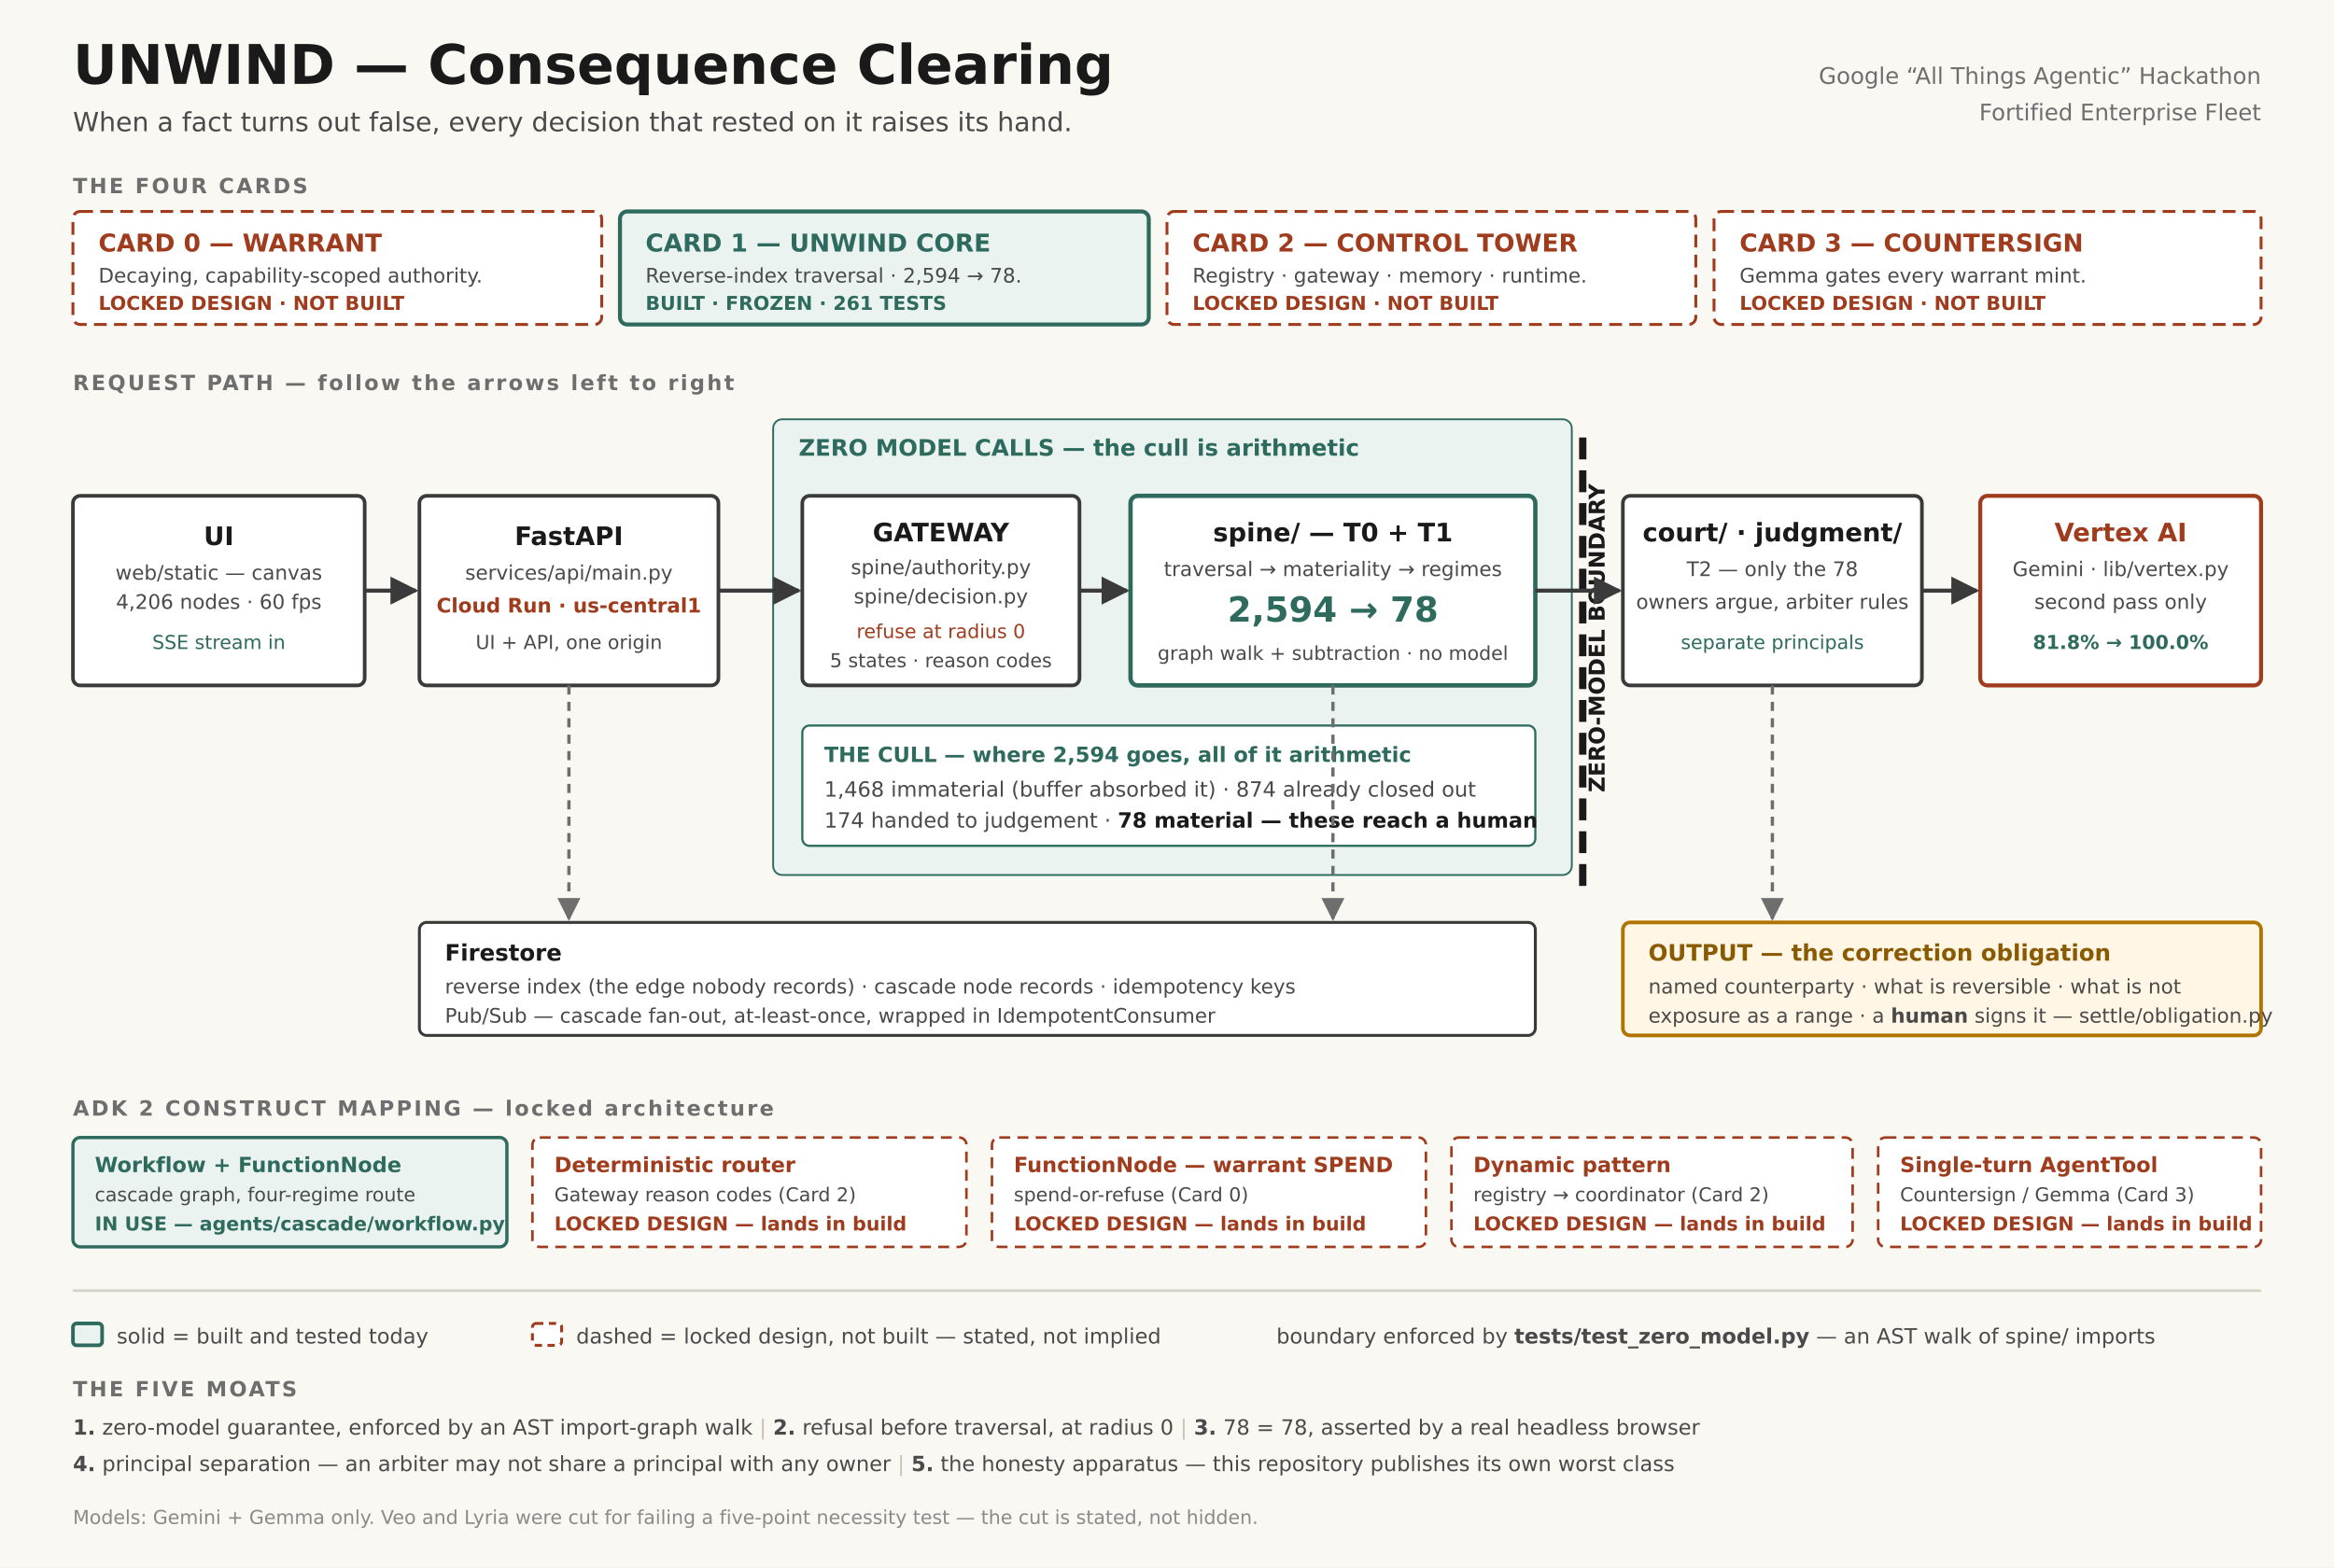
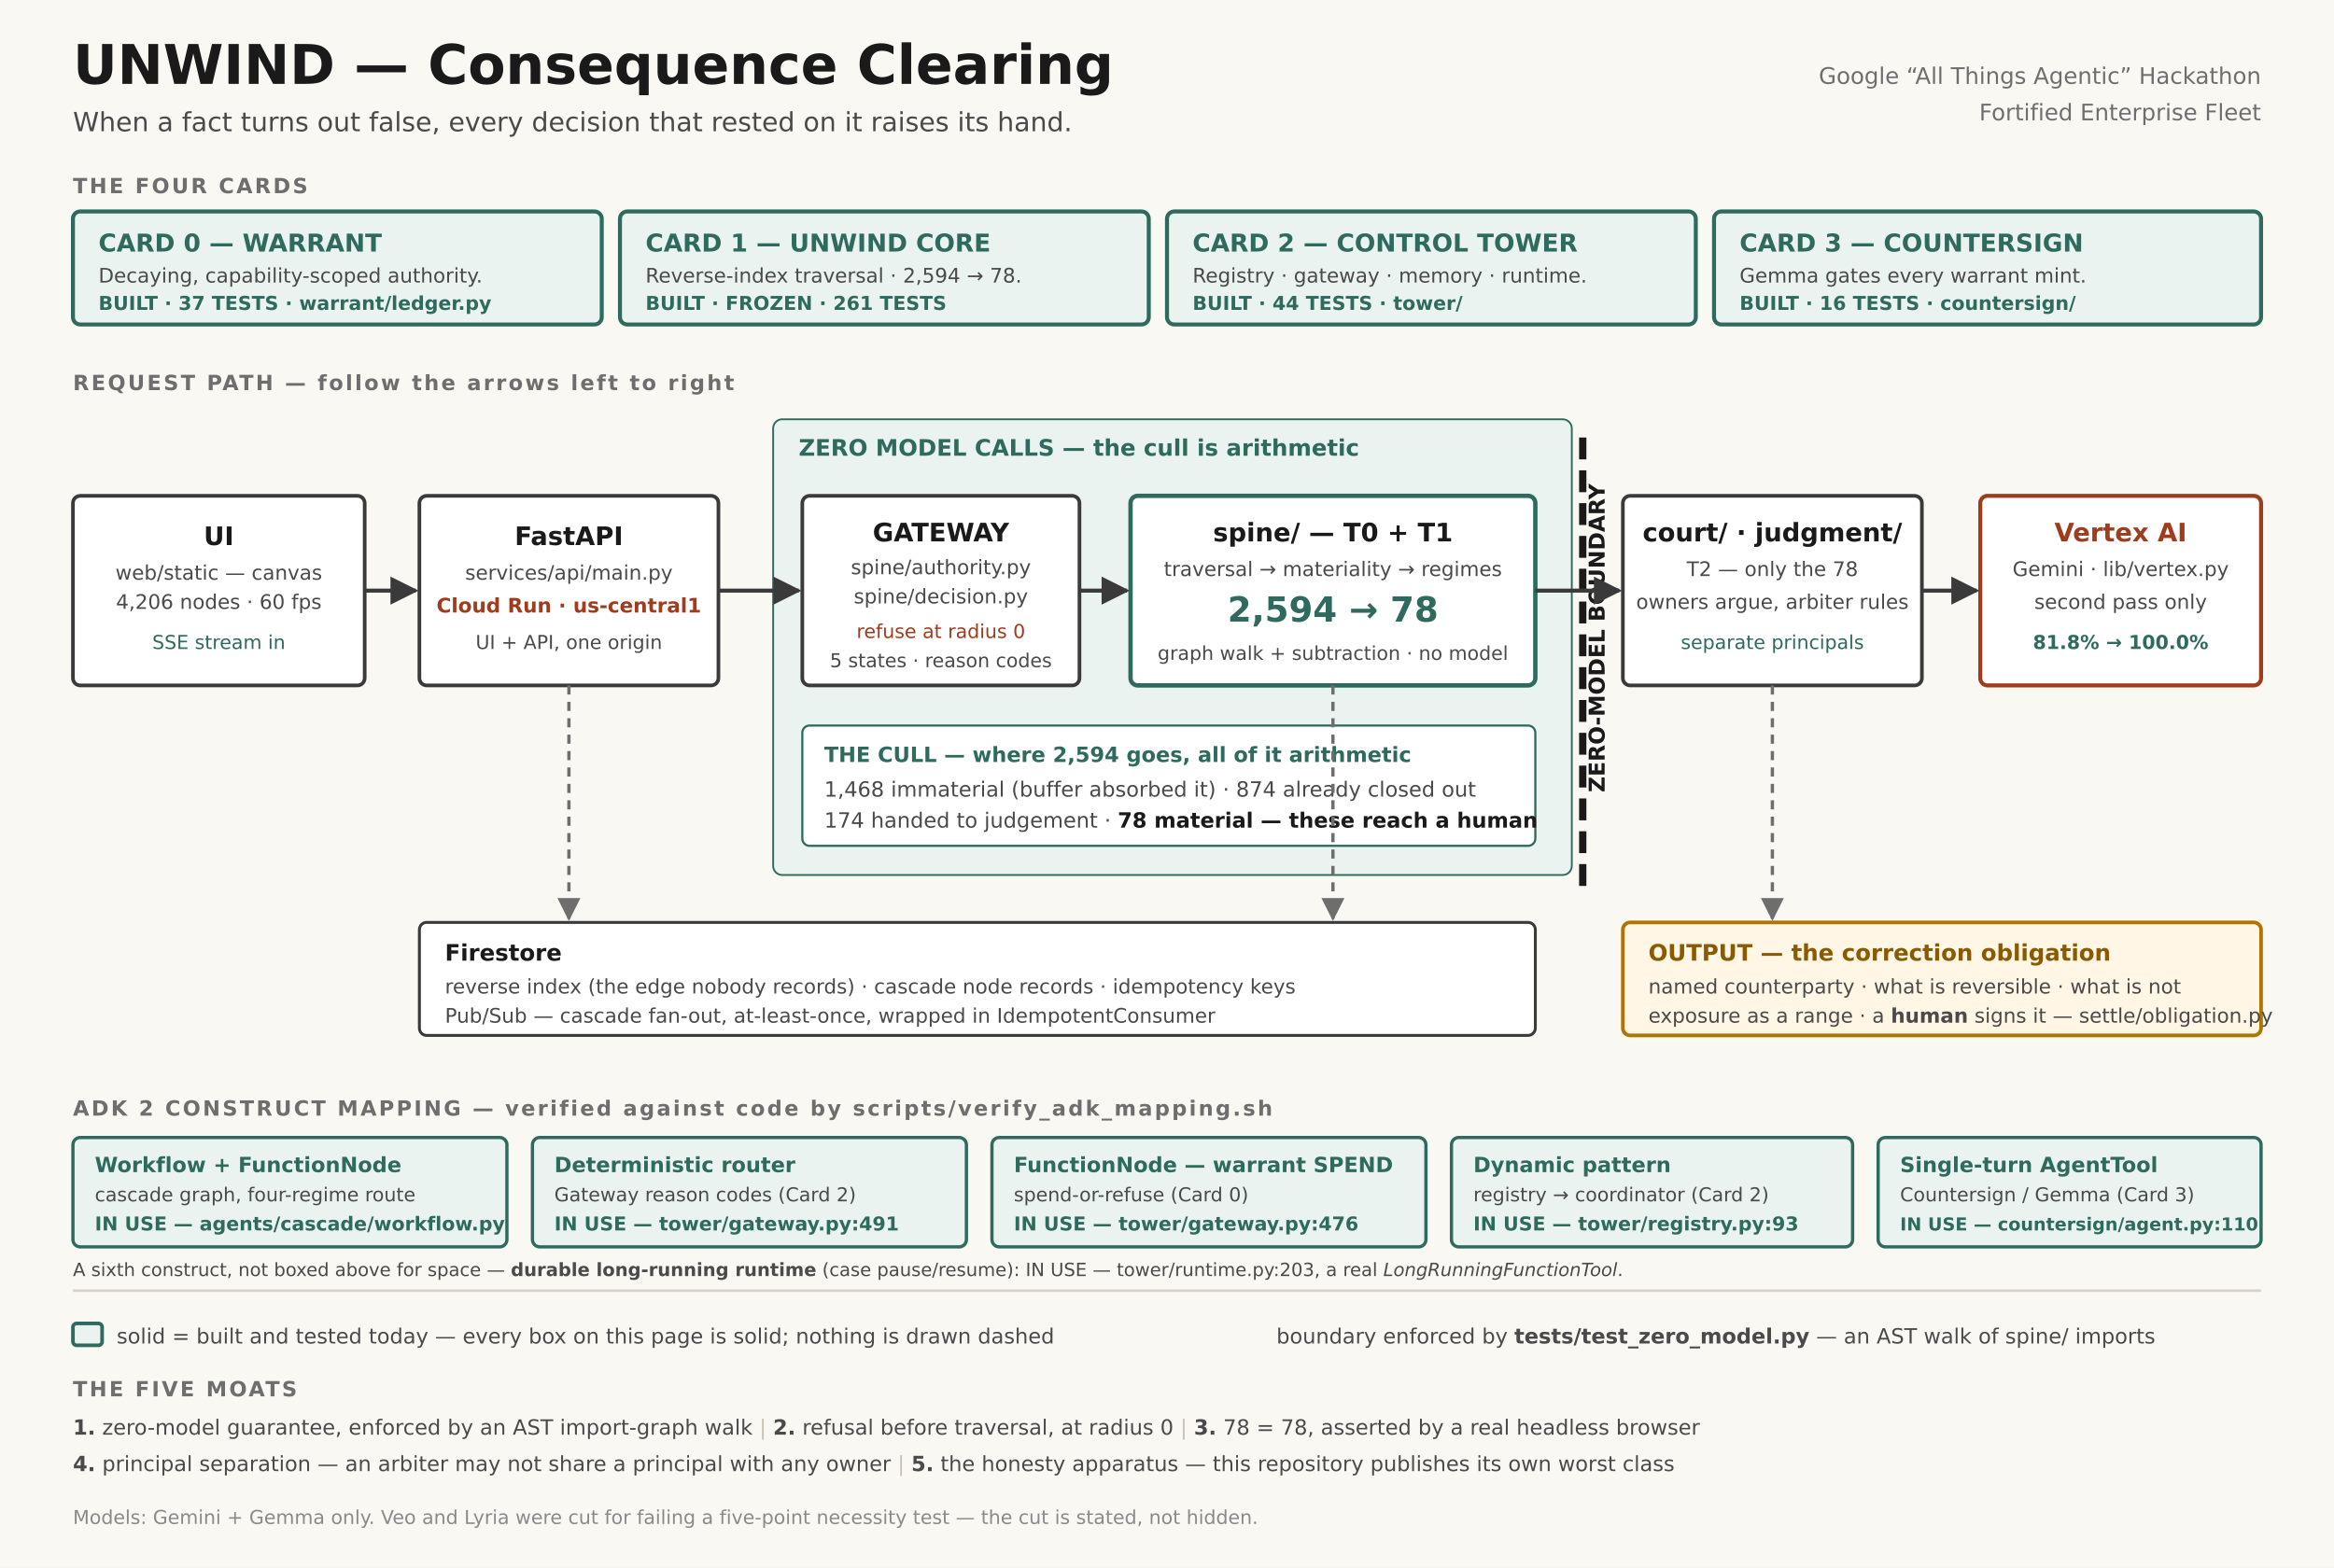
<svg xmlns="http://www.w3.org/2000/svg" width="1280" height="860" viewBox="0 0 1280 860" font-family="'DejaVu Sans','Helvetica Neue',Helvetica,Arial,sans-serif">
  <defs>
    <marker id="arrow" viewBox="0 0 10 10" refX="9" refY="5" markerWidth="7" markerHeight="7" orient="auto-start-reverse">
      <path d="M 0 0 L 10 5 L 0 10 z" fill="#3A3A3A" />
    </marker>
    <marker id="arrowLight" viewBox="0 0 10 10" refX="9" refY="5" markerWidth="7" markerHeight="7" orient="auto-start-reverse">
      <path d="M 0 0 L 10 5 L 0 10 z" fill="#6E6E6E" />
    </marker>
  </defs>
  <rect width="1280" height="860" fill="#FAF8F3" />
  <text x="40" y="46" font-size="30" font-weight="700" fill="#1A1A1A">UNWIND — Consequence Clearing</text>
  <text x="40" y="72" font-size="14.5" fill="#4A4A4A">When a fact turns out false, every decision that rested on it raises its hand.</text>
  <text x="1240" y="46" font-size="12.5" fill="#6E6E6E" text-anchor="end">Google “All Things Agentic” Hackathon</text>
  <text x="1240" y="66" font-size="12.5" fill="#6E6E6E" text-anchor="end">Fortified Enterprise Fleet</text>
  <text x="40" y="106" font-size="11.5" font-weight="700" fill="#6E6E6E" letter-spacing="1.2">THE FOUR CARDS</text>
-   <rect x="40" y="116" width="290" height="62" rx="4" fill="#FFFFFF" stroke="#A03C1E" stroke-width="1.6" stroke-dasharray="7 4" />
-   <text x="54" y="138" font-size="13.5" font-weight="700" fill="#A03C1E">CARD 0 — WARRANT</text>
+   <rect x="40" y="116" width="290" height="62" rx="4" fill="#EAF3EF" stroke="#2E6B5E" stroke-width="2.2" />
+   <text x="54" y="138" font-size="13.5" font-weight="700" fill="#2E6B5E">CARD 0 — WARRANT</text>
  <text x="54" y="155" font-size="11" fill="#4A4A4A">Decaying, capability-scoped authority.</text>
-   <text x="54" y="170" font-size="10.5" font-weight="700" fill="#A03C1E">LOCKED DESIGN · NOT BUILT</text>
+   <text x="54" y="170" font-size="10.5" font-weight="700" fill="#2E6B5E">BUILT · 37 TESTS · warrant/ledger.py</text>
  <rect x="340" y="116" width="290" height="62" rx="4" fill="#EAF3EF" stroke="#2E6B5E" stroke-width="2.2" />
  <text x="354" y="138" font-size="13.5" font-weight="700" fill="#2E6B5E">CARD 1 — UNWIND CORE</text>
  <text x="354" y="155" font-size="11" fill="#4A4A4A">Reverse-index traversal · 2,594 → 78.</text>
  <text x="354" y="170" font-size="10.5" font-weight="700" fill="#2E6B5E">BUILT · FROZEN · 261 TESTS</text>
-   <rect x="640" y="116" width="290" height="62" rx="4" fill="#FFFFFF" stroke="#A03C1E" stroke-width="1.6" stroke-dasharray="7 4" />
-   <text x="654" y="138" font-size="13.5" font-weight="700" fill="#A03C1E">CARD 2 — CONTROL TOWER</text>
+   <rect x="640" y="116" width="290" height="62" rx="4" fill="#EAF3EF" stroke="#2E6B5E" stroke-width="2.2" />
+   <text x="654" y="138" font-size="13.5" font-weight="700" fill="#2E6B5E">CARD 2 — CONTROL TOWER</text>
  <text x="654" y="155" font-size="11" fill="#4A4A4A">Registry · gateway · memory · runtime.</text>
-   <text x="654" y="170" font-size="10.5" font-weight="700" fill="#A03C1E">LOCKED DESIGN · NOT BUILT</text>
-   <rect x="940" y="116" width="300" height="62" rx="4" fill="#FFFFFF" stroke="#A03C1E" stroke-width="1.6" stroke-dasharray="7 4" />
-   <text x="954" y="138" font-size="13.5" font-weight="700" fill="#A03C1E">CARD 3 — COUNTERSIGN</text>
+   <text x="654" y="170" font-size="10.5" font-weight="700" fill="#2E6B5E">BUILT · 44 TESTS · tower/</text>
+   <rect x="940" y="116" width="300" height="62" rx="4" fill="#EAF3EF" stroke="#2E6B5E" stroke-width="2.2" />
+   <text x="954" y="138" font-size="13.5" font-weight="700" fill="#2E6B5E">CARD 3 — COUNTERSIGN</text>
  <text x="954" y="155" font-size="11" fill="#4A4A4A">Gemma gates every warrant mint.</text>
-   <text x="954" y="170" font-size="10.5" font-weight="700" fill="#A03C1E">LOCKED DESIGN · NOT BUILT</text>
+   <text x="954" y="170" font-size="10.5" font-weight="700" fill="#2E6B5E">BUILT · 16 TESTS · countersign/</text>
  <text x="40" y="214" font-size="11.5" font-weight="700" fill="#6E6E6E" letter-spacing="1.2">REQUEST PATH — follow the arrows left to right</text>
  <rect x="424" y="230" width="438" height="250" rx="5" fill="#EAF3EF" stroke="#2E6B5E" stroke-width="1" />
  <text x="438" y="250" font-size="12.5" font-weight="700" fill="#2E6B5E">ZERO MODEL CALLS — the cull is arithmetic</text>
  <line x1="868" y1="240" x2="868" y2="486" stroke="#1A1A1A" stroke-width="4" stroke-dasharray="12 6" />
  <rect x="872" y="252" width="16" height="196" fill="#FAF8F3" />
  <text x="880" y="350" font-size="12" font-weight="700" fill="#1A1A1A" text-anchor="middle" transform="rotate(-90 880 350)">ZERO-MODEL BOUNDARY</text>
  <rect x="40" y="272" width="160" height="104" rx="4" fill="#FFFFFF" stroke="#3A3A3A" stroke-width="2" />
  <text x="120" y="299" font-size="14" font-weight="700" fill="#1A1A1A" text-anchor="middle">UI</text>
  <text x="120" y="318" font-size="11" fill="#4A4A4A" text-anchor="middle">web/static — canvas</text>
  <text x="120" y="334" font-size="11" fill="#4A4A4A" text-anchor="middle">4,206 nodes · 60 fps</text>
  <text x="120" y="356" font-size="10.5" fill="#2E6B5E" text-anchor="middle">SSE stream in</text>
  <rect x="230" y="272" width="164" height="104" rx="4" fill="#FFFFFF" stroke="#3A3A3A" stroke-width="2" />
  <text x="312" y="299" font-size="14" font-weight="700" fill="#1A1A1A" text-anchor="middle">FastAPI</text>
  <text x="312" y="318" font-size="11" fill="#4A4A4A" text-anchor="middle">services/api/main.py</text>
  <text x="312" y="336" font-size="11" font-weight="700" fill="#A03C1E" text-anchor="middle">Cloud Run · us-central1</text>
  <text x="312" y="356" font-size="10.5" fill="#4A4A4A" text-anchor="middle">UI + API, one origin</text>
  <rect x="440" y="272" width="152" height="104" rx="4" fill="#FFFFFF" stroke="#3A3A3A" stroke-width="2" />
  <text x="516" y="297" font-size="14" font-weight="700" fill="#1A1A1A" text-anchor="middle">GATEWAY</text>
  <text x="516" y="315" font-size="11" fill="#4A4A4A" text-anchor="middle">spine/authority.py</text>
  <text x="516" y="331" font-size="11" fill="#4A4A4A" text-anchor="middle">spine/decision.py</text>
  <text x="516" y="350" font-size="10.5" fill="#A03C1E" text-anchor="middle">refuse at radius 0</text>
  <text x="516" y="366" font-size="10.5" fill="#4A4A4A" text-anchor="middle">5 states · reason codes</text>
  <rect x="620" y="272" width="222" height="104" rx="4" fill="#FFFFFF" stroke="#2E6B5E" stroke-width="2.4" />
  <text x="731" y="297" font-size="14" font-weight="700" fill="#1A1A1A" text-anchor="middle">spine/ — T0 + T1</text>
  <text x="731" y="316" font-size="11" fill="#4A4A4A" text-anchor="middle">traversal → materiality → regimes</text>
  <text x="731" y="341" font-size="19" font-weight="700" fill="#2E6B5E" text-anchor="middle">2,594 → 78</text>
  <text x="731" y="362" font-size="10.5" fill="#4A4A4A" text-anchor="middle">graph walk + subtraction · no model</text>
  <rect x="890" y="272" width="164" height="104" rx="4" fill="#FFFFFF" stroke="#3A3A3A" stroke-width="2" />
  <text x="972" y="297" font-size="14" font-weight="700" fill="#1A1A1A" text-anchor="middle">court/ · judgment/</text>
  <text x="972" y="316" font-size="11" fill="#4A4A4A" text-anchor="middle">T2 — only the 78</text>
  <text x="972" y="334" font-size="11" fill="#4A4A4A" text-anchor="middle">owners argue, arbiter rules</text>
  <text x="972" y="356" font-size="10.5" fill="#2E6B5E" text-anchor="middle">separate principals</text>
  <rect x="1086" y="272" width="154" height="104" rx="4" fill="#FFFFFF" stroke="#A03C1E" stroke-width="2.2" />
  <text x="1163" y="297" font-size="14" font-weight="700" fill="#A03C1E" text-anchor="middle">Vertex AI</text>
  <text x="1163" y="316" font-size="11" fill="#4A4A4A" text-anchor="middle">Gemini · lib/vertex.py</text>
  <text x="1163" y="334" font-size="11" fill="#4A4A4A" text-anchor="middle">second pass only</text>
  <text x="1163" y="356" font-size="10.5" font-weight="700" fill="#2E6B5E" text-anchor="middle">81.8% → 100.0%</text>
  <line x1="200" y1="324" x2="228" y2="324" stroke="#3A3A3A" stroke-width="2.2" marker-end="url(#arrow)" />
  <line x1="394" y1="324" x2="438" y2="324" stroke="#3A3A3A" stroke-width="2.2" marker-end="url(#arrow)" />
  <line x1="592" y1="324" x2="618" y2="324" stroke="#3A3A3A" stroke-width="2.2" marker-end="url(#arrow)" />
  <line x1="842" y1="324" x2="888" y2="324" stroke="#3A3A3A" stroke-width="2.2" marker-end="url(#arrow)" />
  <line x1="1054" y1="324" x2="1084" y2="324" stroke="#3A3A3A" stroke-width="2.2" marker-end="url(#arrow)" />
  <rect x="440" y="398" width="402" height="66" rx="4" fill="#FFFFFF" stroke="#2E6B5E" stroke-width="1.2" />
  <text x="452" y="418" font-size="11.5" font-weight="700" fill="#2E6B5E">THE CULL — where 2,594 goes, all of it arithmetic</text>
  <text x="452" y="437" font-size="11.5" fill="#4A4A4A">1,468 immaterial (buffer absorbed it) · 874 already closed out</text>
  <text x="452" y="454" font-size="11.5" fill="#4A4A4A">174 handed to judgement · <tspan font-weight="700" fill="#1A1A1A">78 material — these reach a human</tspan>
  </text>
  <rect x="230" y="506" width="612" height="62" rx="4" fill="#FFFFFF" stroke="#3A3A3A" stroke-width="1.6" />
  <text x="244" y="527" font-size="12.5" font-weight="700" fill="#1A1A1A">Firestore</text>
  <text x="244" y="545" font-size="11" fill="#4A4A4A">reverse index (the edge nobody records) · cascade node records · idempotency keys</text>
  <text x="244" y="561" font-size="11" fill="#4A4A4A">Pub/Sub — cascade fan-out, at-least-once, wrapped in IdempotentConsumer</text>
  <line x1="312" y1="376" x2="312" y2="504" stroke="#6E6E6E" stroke-width="1.8" stroke-dasharray="5 4" marker-end="url(#arrowLight)" />
  <line x1="731" y1="376" x2="731" y2="504" stroke="#6E6E6E" stroke-width="1.8" stroke-dasharray="5 4" marker-end="url(#arrowLight)" />
  <rect x="890" y="506" width="350" height="62" rx="4" fill="#FFF6E6" stroke="#B07500" stroke-width="2" />
  <text x="904" y="527" font-size="12.5" font-weight="700" fill="#8A5A00">OUTPUT — the correction obligation</text>
  <text x="904" y="545" font-size="11" fill="#4A4A4A">named counterparty · what is reversible · what is not</text>
  <text x="904" y="561" font-size="11" fill="#4A4A4A">exposure as a range · a <tspan font-weight="700">human</tspan> signs it — settle/obligation.py</text>
  <line x1="972" y1="376" x2="972" y2="504" stroke="#6E6E6E" stroke-width="1.8" stroke-dasharray="5 4" marker-end="url(#arrowLight)" />
-   <text x="40" y="612" font-size="11.5" font-weight="700" fill="#6E6E6E" letter-spacing="1.2">ADK 2 CONSTRUCT MAPPING — locked architecture</text>
+   <text x="40" y="612" font-size="11.5" font-weight="700" fill="#6E6E6E" letter-spacing="1.2">ADK 2 CONSTRUCT MAPPING — verified against code by scripts/verify_adk_mapping.sh</text>
  <rect x="40" y="624" width="238" height="60" rx="4" fill="#EAF3EF" stroke="#2E6B5E" stroke-width="1.8" />
  <text x="52" y="643" font-size="11.5" font-weight="700" fill="#2E6B5E">Workflow + FunctionNode</text>
  <text x="52" y="659" font-size="10.5" fill="#4A4A4A">cascade graph, four-regime route</text>
  <text x="52" y="675" font-size="10.5" font-weight="700" fill="#2E6B5E">IN USE — agents/cascade/workflow.py</text>
-   <rect x="292" y="624" width="238" height="60" rx="4" fill="#FFFFFF" stroke="#A03C1E" stroke-width="1.4" stroke-dasharray="6 4" />
-   <text x="304" y="643" font-size="11.5" font-weight="700" fill="#A03C1E">Deterministic router</text>
+   <rect x="292" y="624" width="238" height="60" rx="4" fill="#EAF3EF" stroke="#2E6B5E" stroke-width="1.8" />
+   <text x="304" y="643" font-size="11.5" font-weight="700" fill="#2E6B5E">Deterministic router</text>
  <text x="304" y="659" font-size="10.5" fill="#4A4A4A">Gateway reason codes (Card 2)</text>
-   <text x="304" y="675" font-size="10.5" font-weight="700" fill="#A03C1E">LOCKED DESIGN — lands in build</text>
-   <rect x="544" y="624" width="238" height="60" rx="4" fill="#FFFFFF" stroke="#A03C1E" stroke-width="1.4" stroke-dasharray="6 4" />
-   <text x="556" y="643" font-size="11.5" font-weight="700" fill="#A03C1E">FunctionNode — warrant SPEND</text>
+   <text x="304" y="675" font-size="10.5" font-weight="700" fill="#2E6B5E">IN USE — tower/gateway.py:491</text>
+   <rect x="544" y="624" width="238" height="60" rx="4" fill="#EAF3EF" stroke="#2E6B5E" stroke-width="1.8" />
+   <text x="556" y="643" font-size="11.5" font-weight="700" fill="#2E6B5E">FunctionNode — warrant SPEND</text>
  <text x="556" y="659" font-size="10.5" fill="#4A4A4A">spend-or-refuse (Card 0)</text>
-   <text x="556" y="675" font-size="10.5" font-weight="700" fill="#A03C1E">LOCKED DESIGN — lands in build</text>
-   <rect x="796" y="624" width="220" height="60" rx="4" fill="#FFFFFF" stroke="#A03C1E" stroke-width="1.4" stroke-dasharray="6 4" />
-   <text x="808" y="643" font-size="11.5" font-weight="700" fill="#A03C1E">Dynamic pattern</text>
+   <text x="556" y="675" font-size="10.5" font-weight="700" fill="#2E6B5E">IN USE — tower/gateway.py:476</text>
+   <rect x="796" y="624" width="220" height="60" rx="4" fill="#EAF3EF" stroke="#2E6B5E" stroke-width="1.8" />
+   <text x="808" y="643" font-size="11.5" font-weight="700" fill="#2E6B5E">Dynamic pattern</text>
  <text x="808" y="659" font-size="10.5" fill="#4A4A4A">registry → coordinator (Card 2)</text>
-   <text x="808" y="675" font-size="10.5" font-weight="700" fill="#A03C1E">LOCKED DESIGN — lands in build</text>
-   <rect x="1030" y="624" width="210" height="60" rx="4" fill="#FFFFFF" stroke="#A03C1E" stroke-width="1.4" stroke-dasharray="6 4" />
-   <text x="1042" y="643" font-size="11.5" font-weight="700" fill="#A03C1E">Single-turn AgentTool</text>
+   <text x="808" y="675" font-size="10.5" font-weight="700" fill="#2E6B5E">IN USE — tower/registry.py:93</text>
+   <rect x="1030" y="624" width="210" height="60" rx="4" fill="#EAF3EF" stroke="#2E6B5E" stroke-width="1.8" />
+   <text x="1042" y="643" font-size="11.5" font-weight="700" fill="#2E6B5E">Single-turn AgentTool</text>
  <text x="1042" y="659" font-size="10.5" fill="#4A4A4A">Countersign / Gemma (Card 3)</text>
-   <text x="1042" y="675" font-size="10.5" font-weight="700" fill="#A03C1E">LOCKED DESIGN — lands in build</text>
+   <text x="1042" y="675" font-size="9.8" font-weight="700" fill="#2E6B5E">IN USE — countersign/agent.py:110</text>
+   <text x="40" y="700" font-size="10" fill="#4A4A4A">A sixth construct, not boxed above for space — <tspan font-weight="700">durable long-running runtime</tspan> (case pause/resume): IN USE — tower/runtime.py:203, a real <tspan font-style="italic">LongRunningFunctionTool</tspan>.</text>
  <line x1="40" y1="708" x2="1240" y2="708" stroke="#D8D2C6" stroke-width="1.4" />
  <rect x="40" y="726" width="16" height="12" rx="2" fill="#EAF3EF" stroke="#2E6B5E" stroke-width="2" />
-   <text x="64" y="737" font-size="11.5" fill="#4A4A4A">solid = built and tested today</text>
-   <rect x="292" y="726" width="16" height="12" rx="2" fill="#FFFFFF" stroke="#A03C1E" stroke-width="1.6" stroke-dasharray="4 3" />
-   <text x="316" y="737" font-size="11.5" fill="#4A4A4A">dashed = locked design, not built — stated, not implied</text>
+   <text x="64" y="737" font-size="11.5" fill="#4A4A4A">solid = built and tested today — every box on this page is solid; nothing is drawn dashed</text>
  <text x="700" y="737" font-size="11.5" fill="#4A4A4A">boundary enforced by <tspan font-weight="700">tests/test_zero_model.py</tspan> — an AST walk of spine/ imports</text>
  <text x="40" y="766" font-size="11.5" font-weight="700" fill="#6E6E6E" letter-spacing="1.2">THE FIVE MOATS</text>
  <text x="40" y="787" font-size="11.5" fill="#4A4A4A">
    <tspan font-weight="700">1.</tspan> zero-model guarantee, enforced by an AST import-graph walk  <tspan fill="#C9C2B4">|</tspan>
    <tspan font-weight="700">2.</tspan> refusal before traversal, at radius 0  <tspan fill="#C9C2B4">|</tspan>
    <tspan font-weight="700">3.</tspan> 78 = 78, asserted by a real headless browser</text>
  <text x="40" y="807" font-size="11.5" fill="#4A4A4A">
    <tspan font-weight="700">4.</tspan> principal separation — an arbiter may not share a principal with any owner  <tspan fill="#C9C2B4">|</tspan>
    <tspan font-weight="700">5.</tspan> the honesty apparatus — this repository publishes its own worst class</text>
  <text x="40" y="836" font-size="10.5" fill="#8A8A8A">Models: Gemini + Gemma only. Veo and Lyria were cut for failing a five-point necessity test — the cut is stated, not hidden.</text>
</svg>
